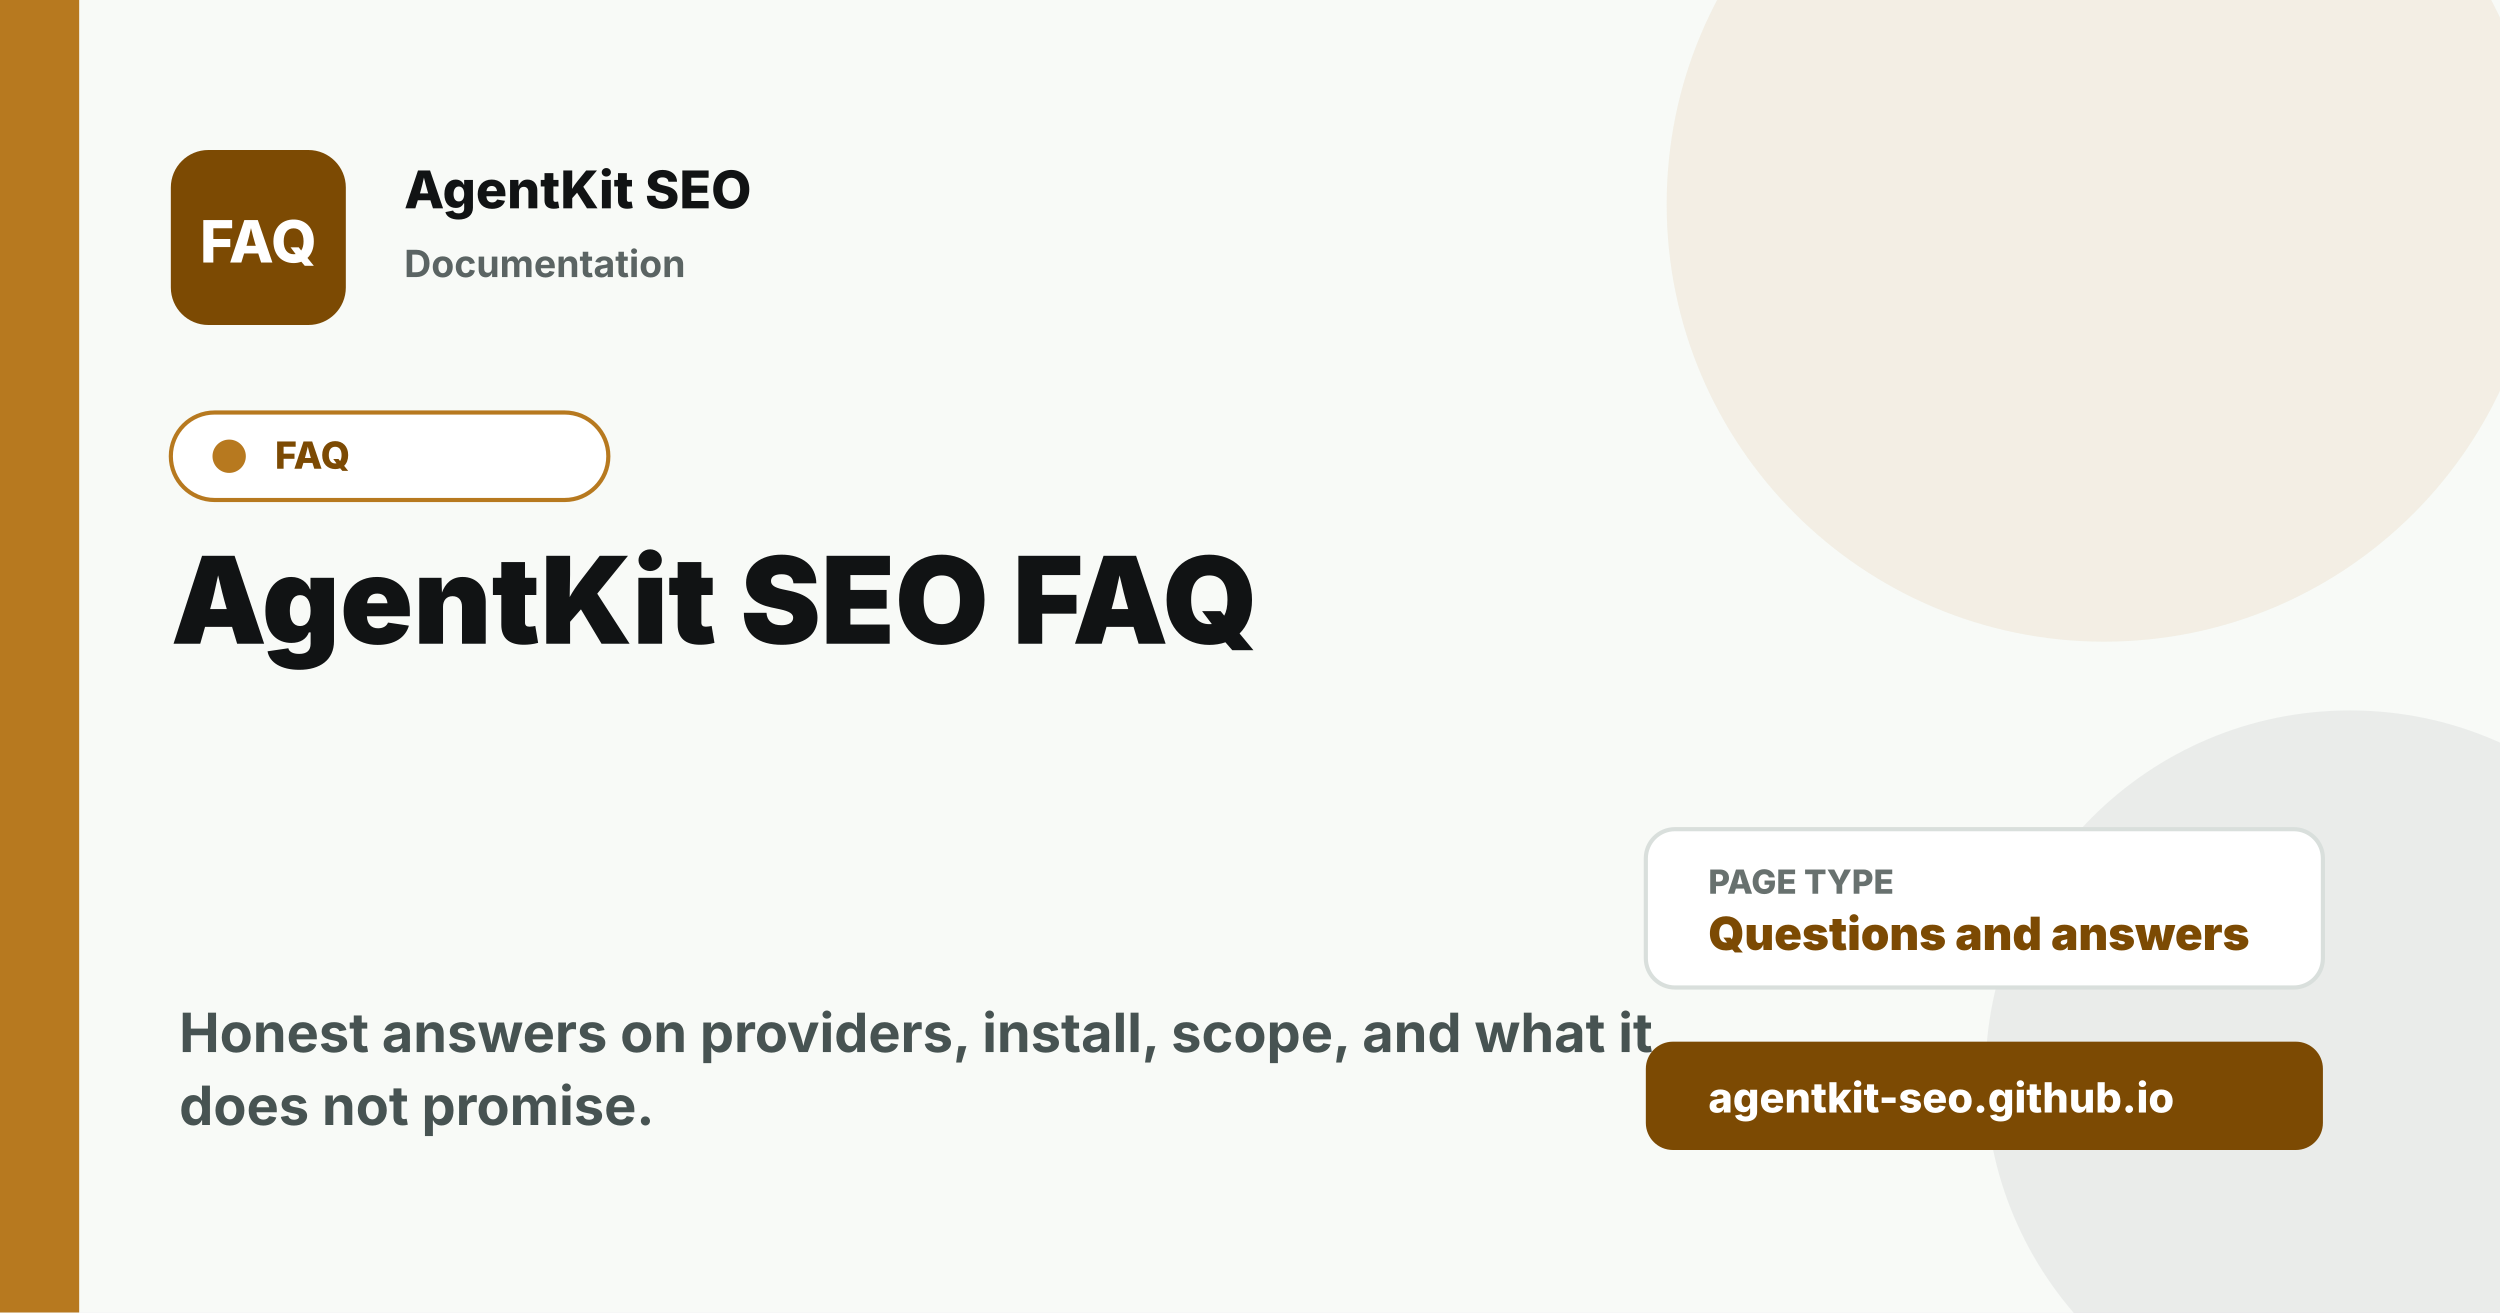
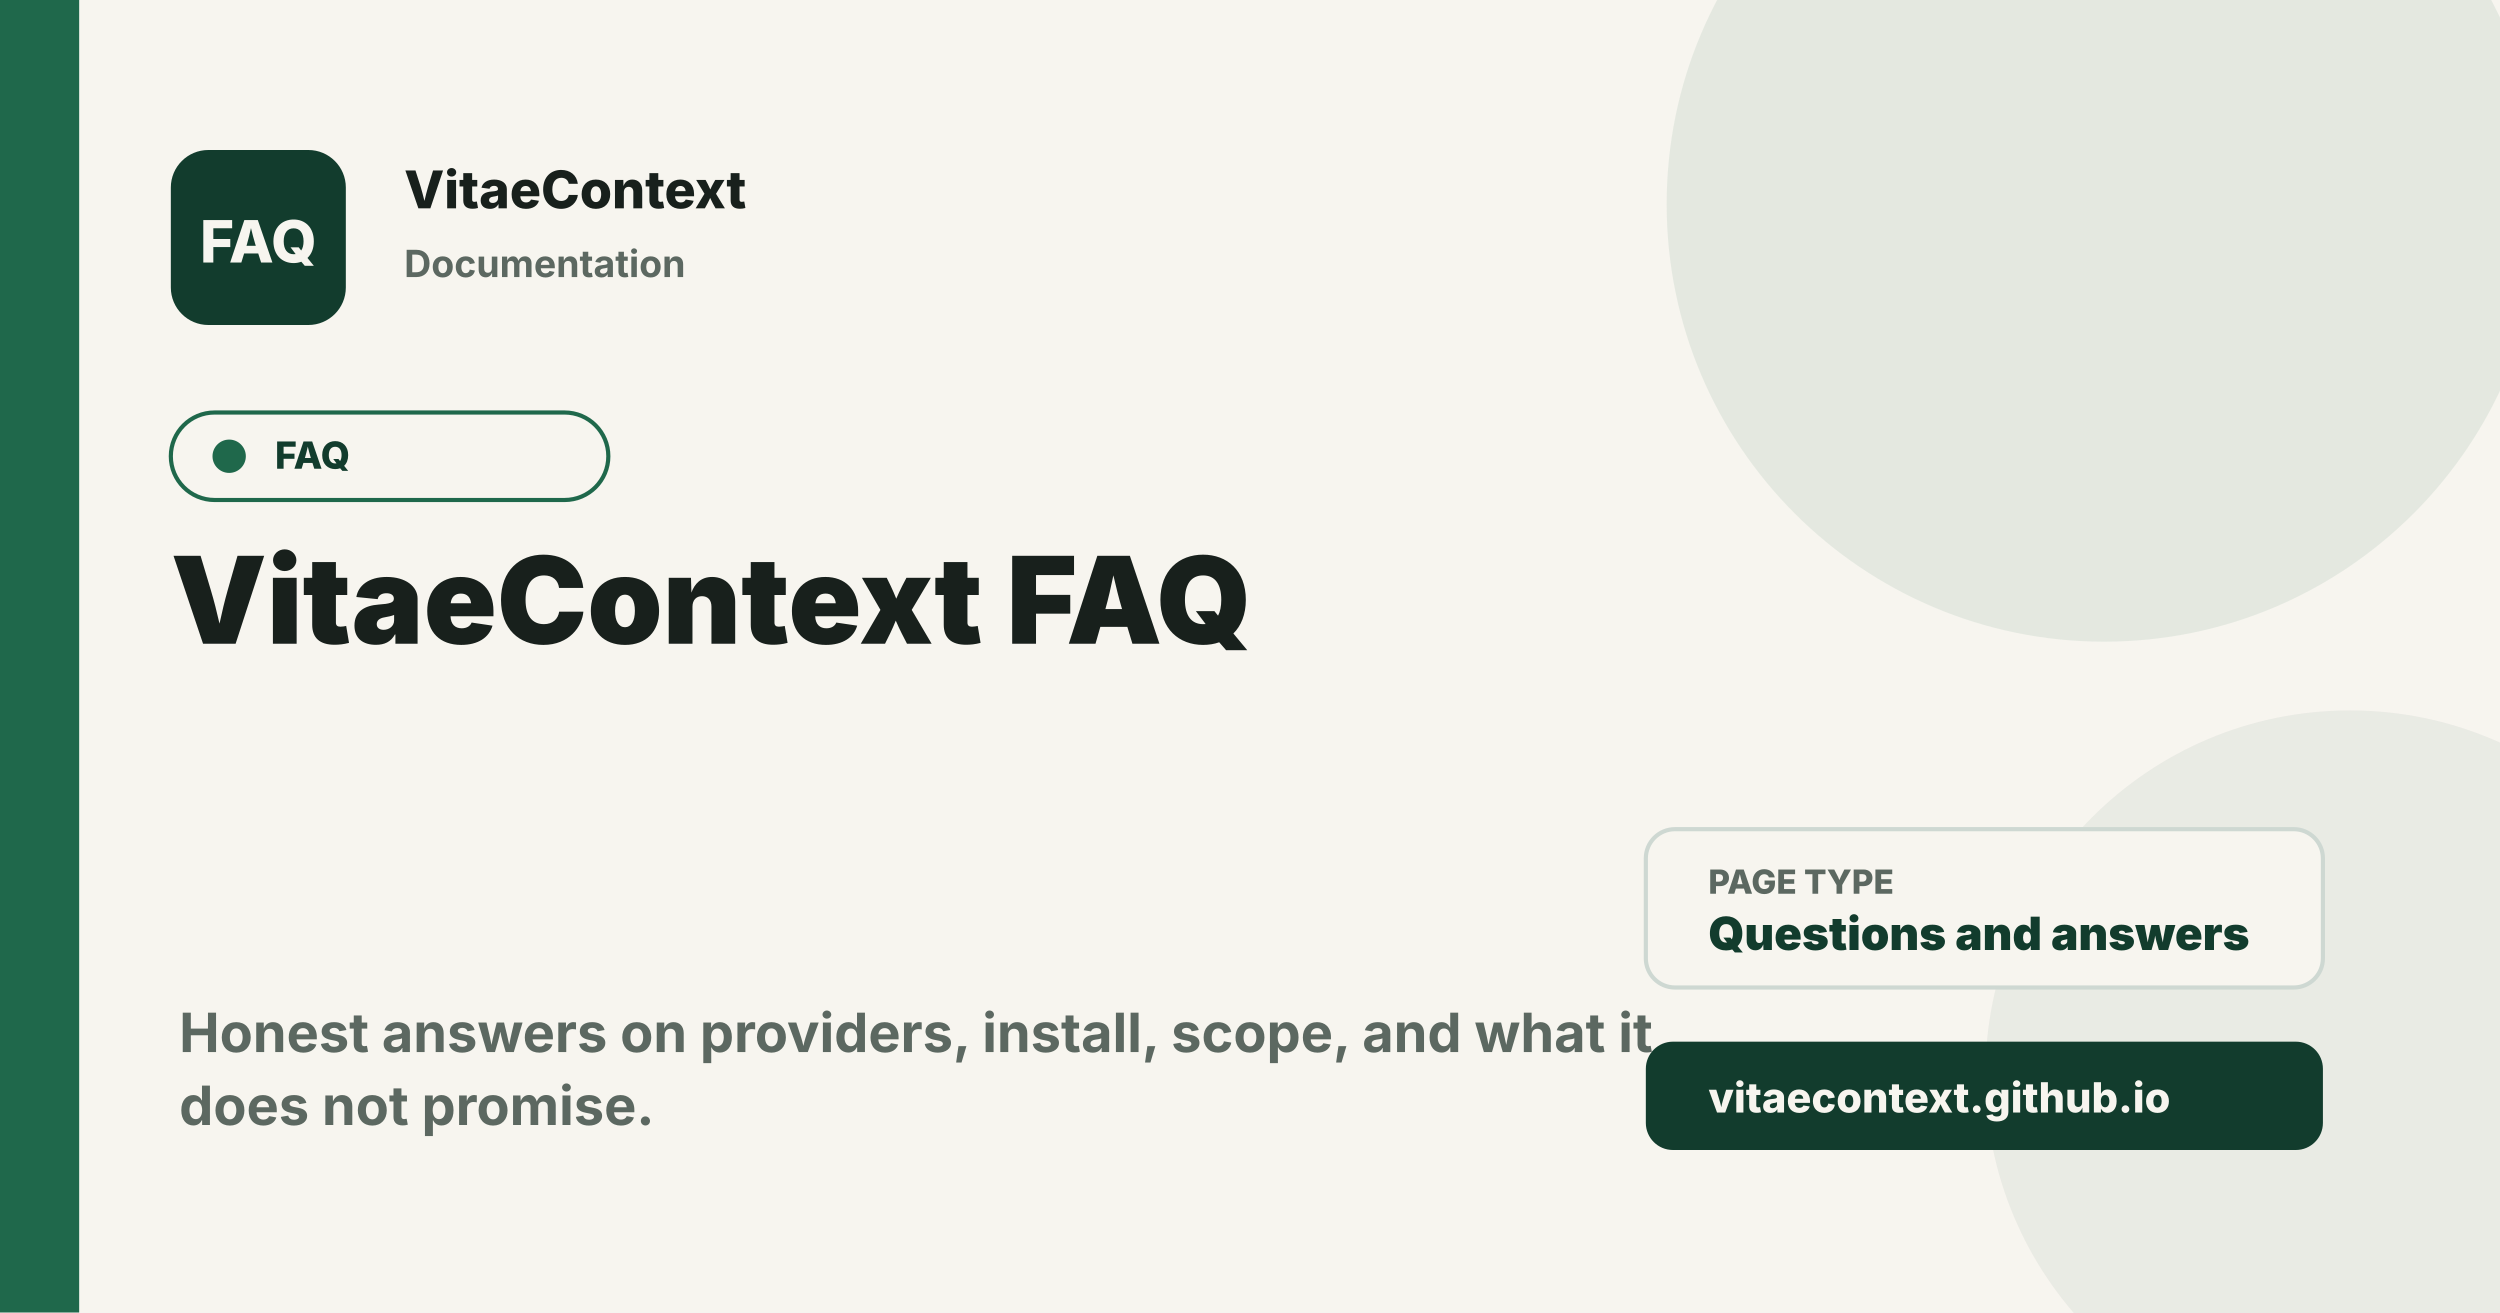
<svg xmlns="http://www.w3.org/2000/svg" width="1200" height="630" viewBox="0 0 1200 630">
-   <rect width="1200" height="630" fill="#f8faf7" />
-   <rect x="0" y="0" width="1200" height="630" fill="#f8faf7" />
-   <rect x="0" y="0" width="38" height="630" fill="#b7791f" />
-   <circle cx="1010" cy="98" r="210" fill="#b7791f" opacity="0.09" />
-   <circle cx="1128" cy="516" r="175" fill="#0f172a" opacity="0.06" />
+   <rect width="1200" height="630" fill="#F7F5EF" />
+   <rect x="0" y="0" width="1200" height="630" fill="#F7F5EF" />
+   <rect x="0" y="0" width="38" height="630" fill="#1F684B" />
+   <circle cx="1010" cy="98" r="210" fill="#1F684B" opacity="0.09" />
+   <circle cx="1128" cy="516" r="175" fill="#123C2D" opacity="0.06" />
  <g transform="translate(82 72)">
-     <rect x="0" y="0" width="84" height="84" rx="18" fill="#7c4a03" />
-     <text x="42" y="54" text-anchor="middle" font-family="Inter, Arial, sans-serif" font-size="28" font-weight="800" fill="#ffffff">FAQ</text>
-     <text x="112" y="28" font-family="Inter, Arial, sans-serif" font-size="25" font-weight="800" fill="#111314">AgentKit SEO</text>
-     <text x="112" y="61" font-family="Inter, Arial, sans-serif" font-size="18" font-weight="650" fill="#5b6463">Documentation</text>
+     <rect x="0" y="0" width="84" height="84" rx="18" fill="#123C2D" />
+     <text x="42" y="54" text-anchor="middle" font-family="Inter, Arial, sans-serif" font-size="28" font-weight="800" fill="#F7F5EF">FAQ</text>
+     <text x="112" y="28" font-family="Inter, Arial, sans-serif" font-size="25" font-weight="800" fill="#18201C">VitaeContext</text>
+     <text x="112" y="61" font-family="Inter, Arial, sans-serif" font-size="18" font-weight="650" fill="#5C6861">Documentation</text>
  </g>
  <g transform="translate(82 198)">
-     <rect x="0" y="0" width="210" height="42" rx="21" fill="#ffffff" stroke="#b7791f" stroke-width="2" />
-     <circle cx="28" cy="21" r="8" fill="#b7791f" />
-     <text x="50" y="27" font-family="Inter, Arial, sans-serif" font-size="18" font-weight="800" fill="#7c4a03">FAQ</text>
+     <rect x="0" y="0" width="210" height="42" rx="21" fill="#F7F5EF" stroke="#1F684B" stroke-width="2" />
+     <circle cx="28" cy="21" r="8" fill="#1F684B" />
+     <text x="50" y="27" font-family="Inter, Arial, sans-serif" font-size="18" font-weight="800" fill="#123C2D">FAQ</text>
  </g>
-   <text x="82" y="309" font-family="Inter, Arial, sans-serif" font-size="58" font-weight="850" fill="#111314">
-     <tspan x="82" dy="0">AgentKit SEO FAQ</tspan>
+   <text x="82" y="309" font-family="Inter, Arial, sans-serif" font-size="58" font-weight="850" fill="#18201C">
+     <tspan x="82" dy="0">VitaeContext FAQ</tspan>
  </text>
-   <text x="86" y="505" font-family="Inter, Arial, sans-serif" font-size="26" font-weight="650" fill="#475352">
+   <text x="86" y="505" font-family="Inter, Arial, sans-serif" font-size="26" font-weight="650" fill="#5C6861">
    <tspan x="86" dy="0">Honest answers on providers, install, scope, and what it</tspan>
    <tspan x="86" dy="35">does not promise.</tspan>
  </text>
  <g transform="translate(790 398)">
-     <rect x="0" y="0" width="325" height="76" rx="14" fill="#ffffff" stroke="#d9dfdc" stroke-width="2" />
-     <text x="30" y="31" font-family="Inter, Arial, sans-serif" font-size="16" font-weight="800" fill="#68716f">PAGE TYPE</text>
-     <text x="30" y="58" font-family="Inter, Arial, sans-serif" font-size="22" font-weight="850" fill="#7c4a03">Questions and answers</text>
+     <rect x="0" y="0" width="325" height="76" rx="14" fill="#F7F5EF" stroke="#CED8D2" stroke-width="2" />
+     <text x="30" y="31" font-family="Inter, Arial, sans-serif" font-size="16" font-weight="800" fill="#5C6861">PAGE TYPE</text>
+     <text x="30" y="58" font-family="Inter, Arial, sans-serif" font-size="22" font-weight="850" fill="#123C2D">Questions and answers</text>
  </g>
  <g transform="translate(790 500)">
-     <rect x="0" y="0" width="325" height="52" rx="13" fill="#7c4a03" />
-     <text x="30" y="34" font-family="Inter, Arial, sans-serif" font-size="20" font-weight="800" fill="#ffffff">agentkit-seo.github.io</text>
+     <rect x="0" y="0" width="325" height="52" rx="13" fill="#123C2D" />
+     <text x="30" y="34" font-family="Inter, Arial, sans-serif" font-size="20" font-weight="800" fill="#F7F5EF">vitaecontext.github.io</text>
  </g>
</svg>
